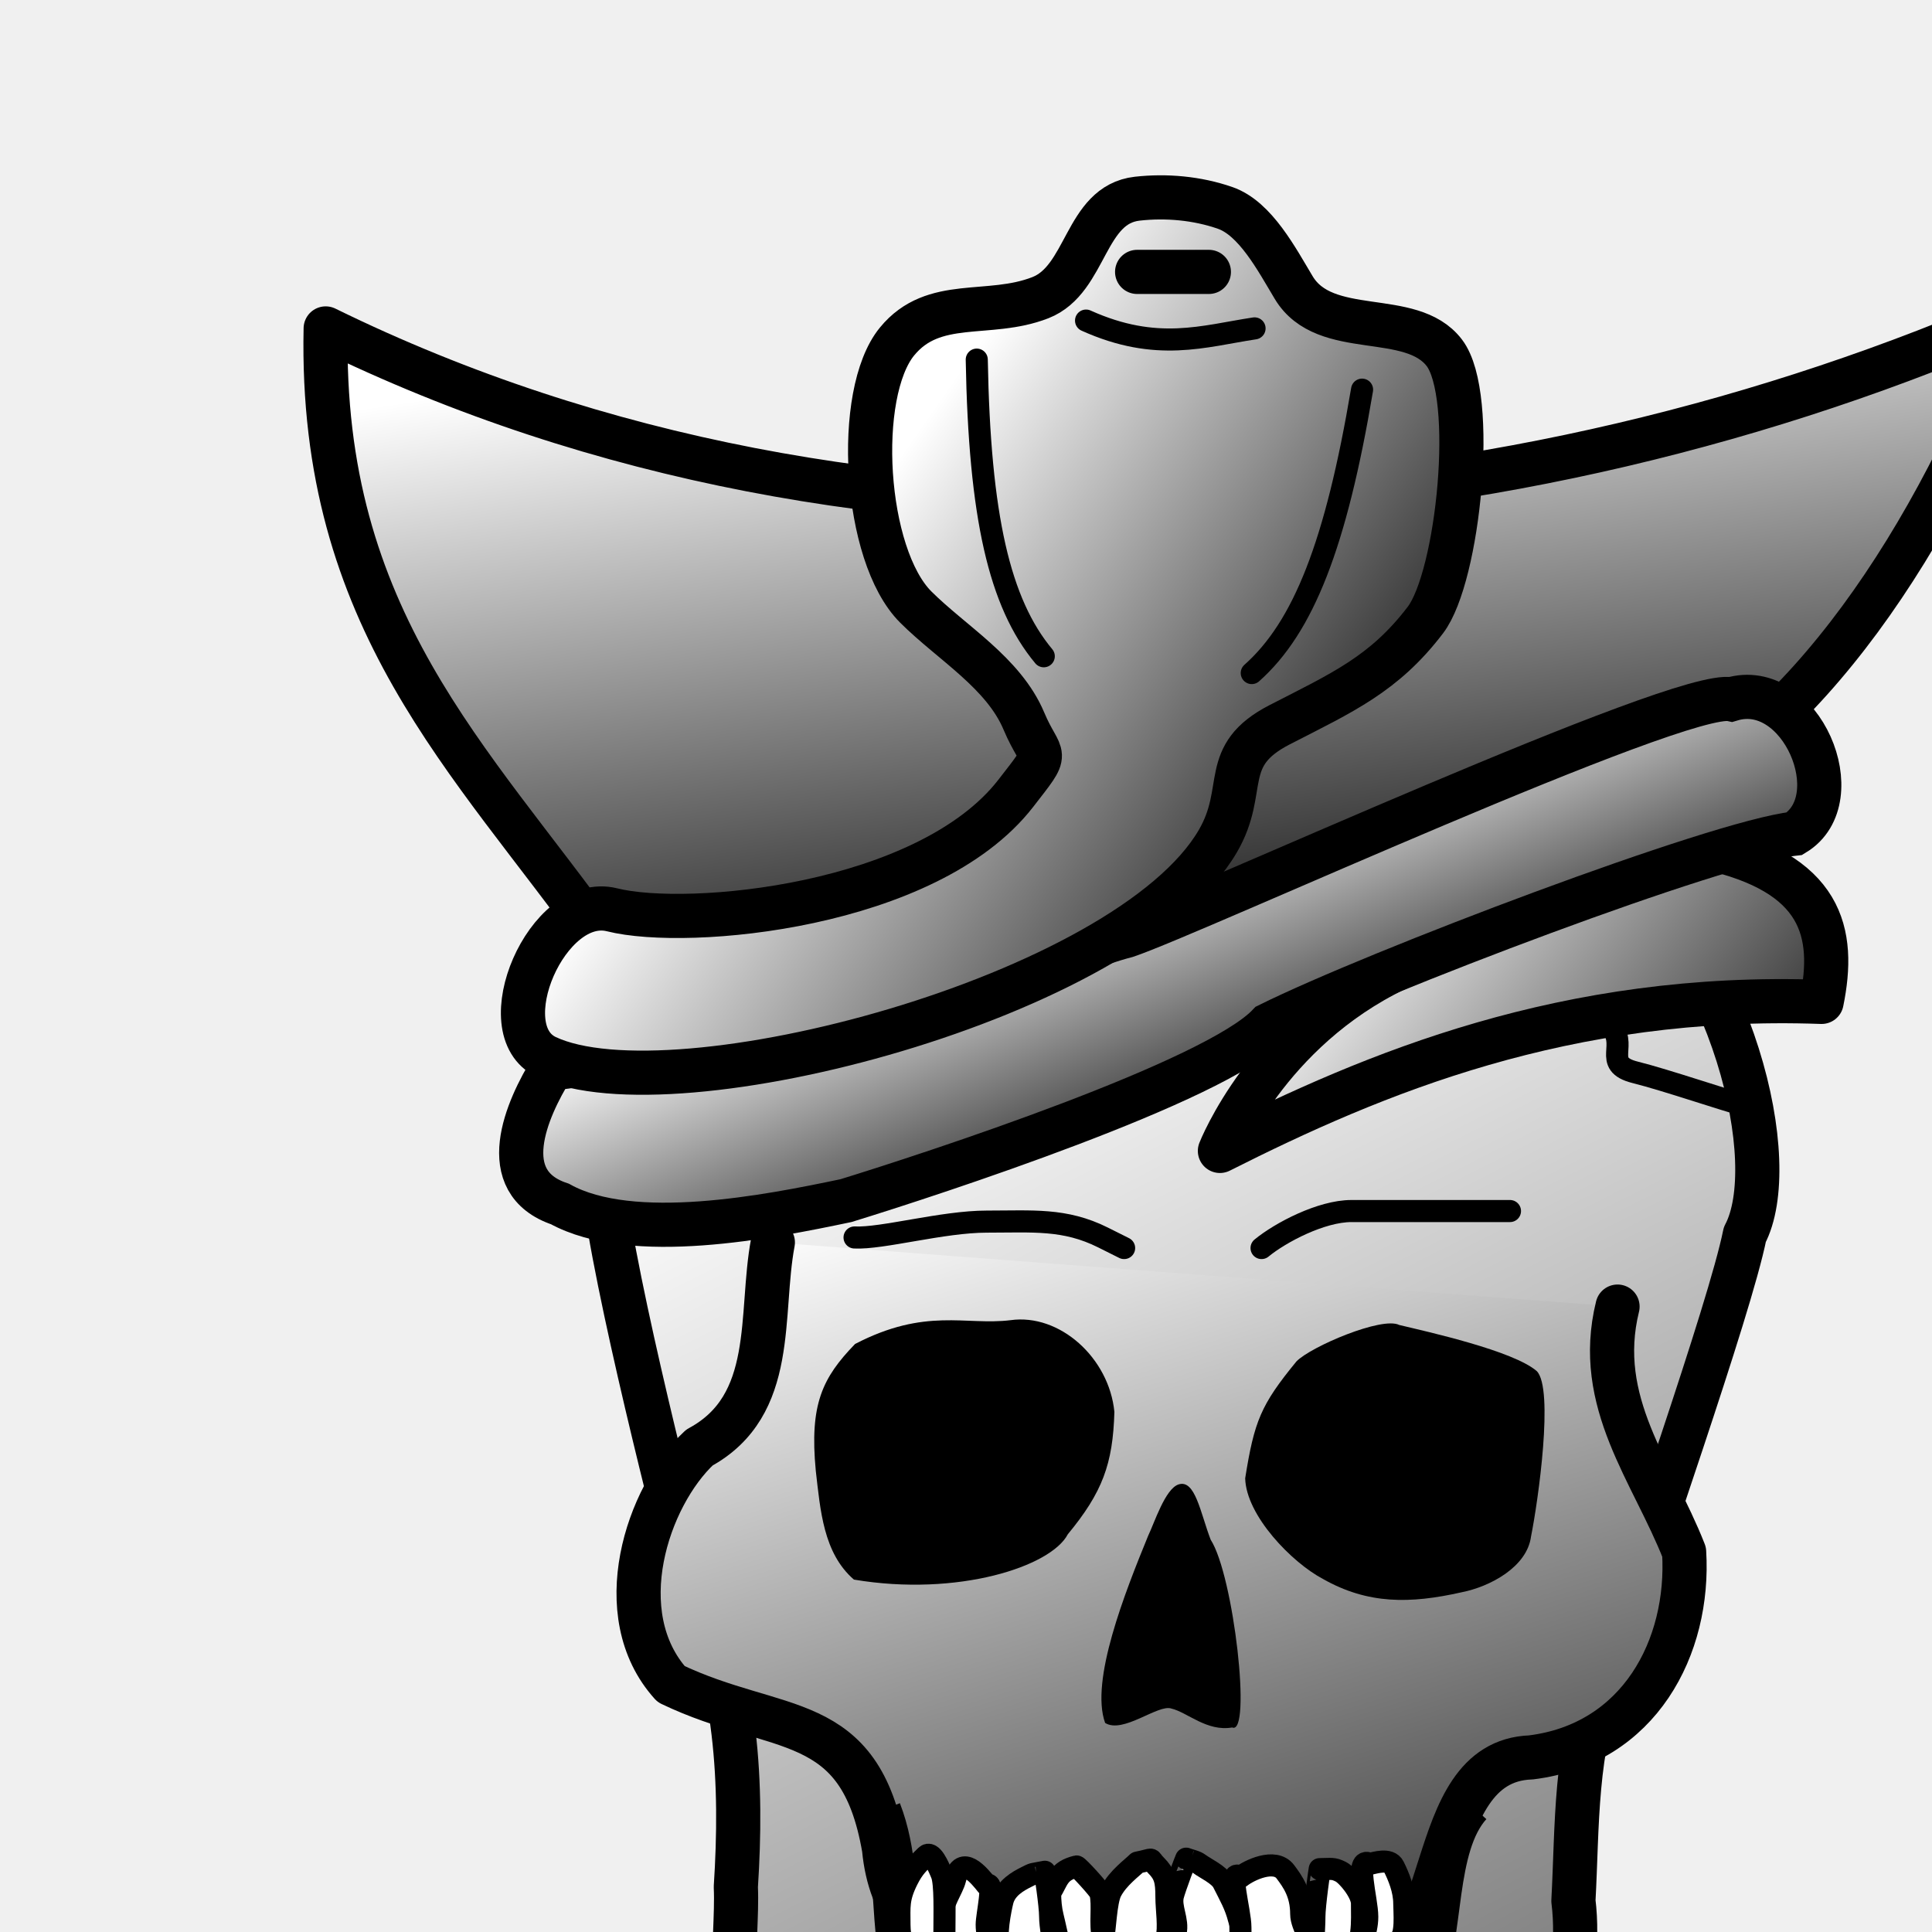
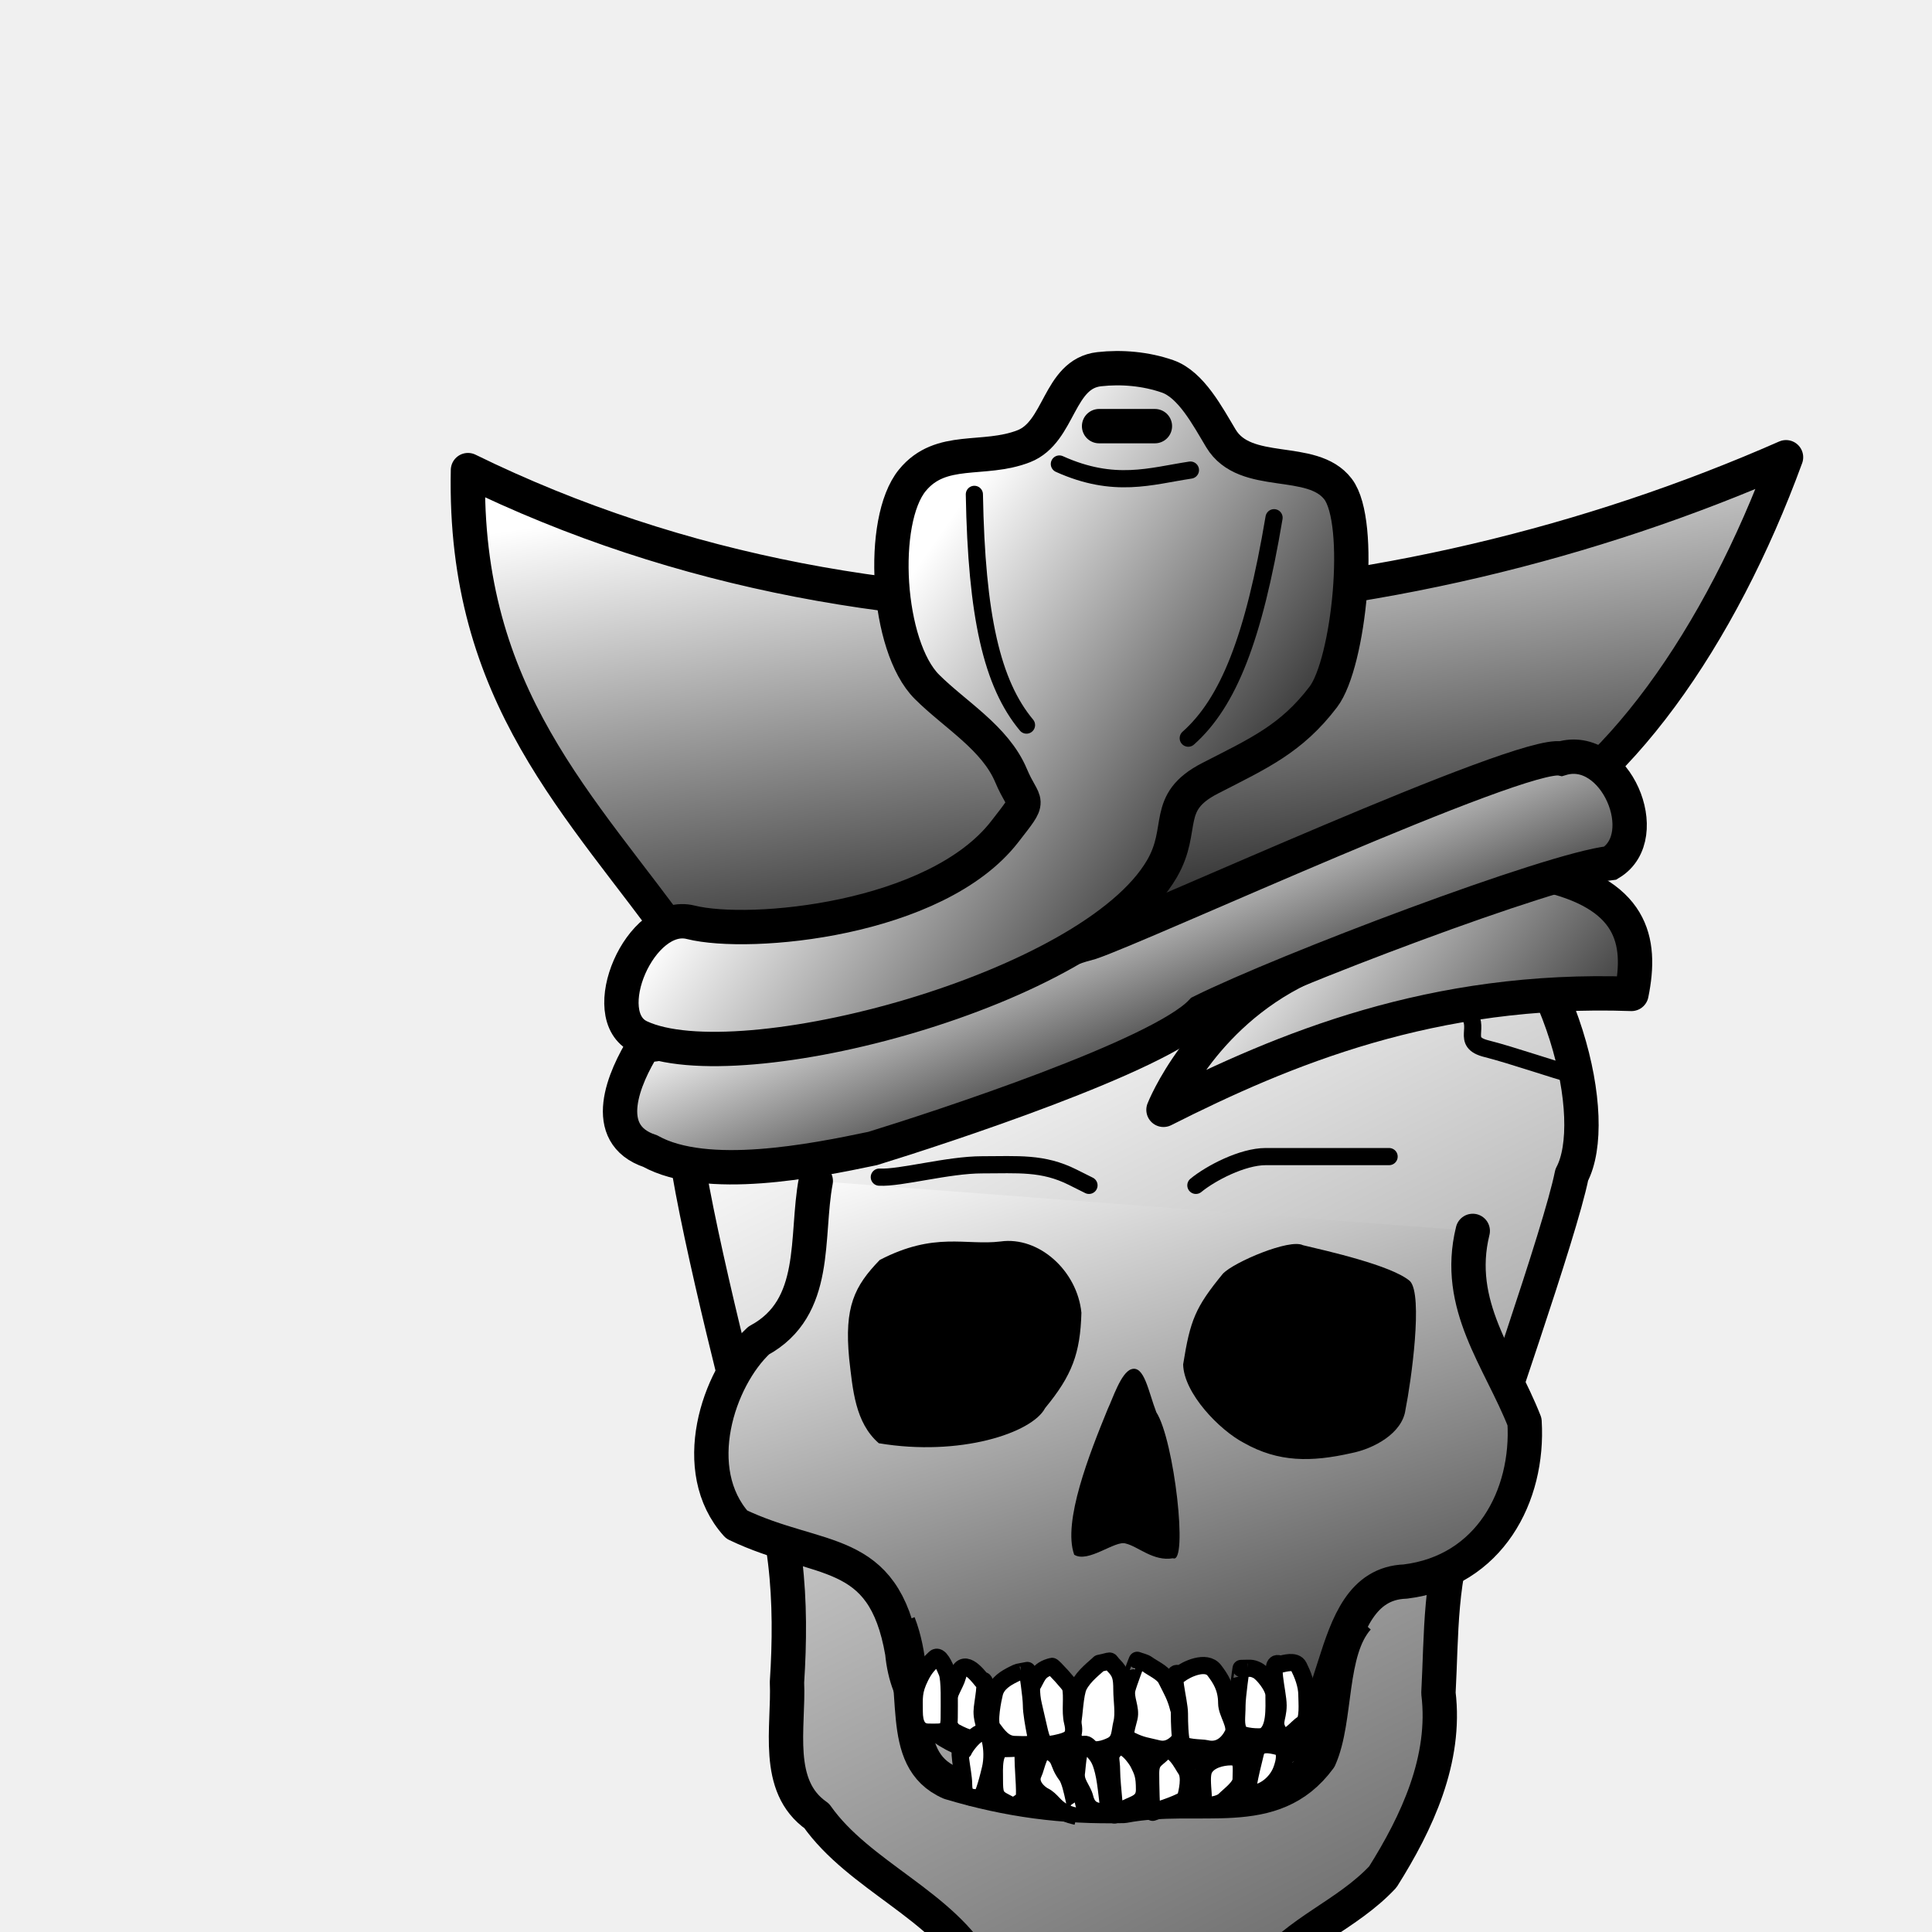
- <svg xmlns="http://www.w3.org/2000/svg" xmlns:xlink="http://www.w3.org/1999/xlink" viewBox="-0.0 -0.0 700.0 700.0" id="svg36220" version="1.0">
+ <svg xmlns="http://www.w3.org/2000/svg" xmlns:xlink="http://www.w3.org/1999/xlink" overflow="hidden" viewBox="-100 -100 900 900" id="svg36220" version="1.0">
  <defs id="defs36222">
    <linearGradient id="linearGradient5175">
      <stop style="stop-color:#ffffff;stop-opacity:1" offset="0" id="stop5177" />
      <stop style="stop-color:#000000;stop-opacity:1;" offset="1" id="stop5179" />
    </linearGradient>
    <linearGradient xlink:href="#linearGradient5175" id="linearGradient2365" x1="317.823" y1="251.519" x2="716.784" y2="1040.894" gradientUnits="userSpaceOnUse" gradientTransform="matrix(0.957555,0,0,0.957555,5.117738,135.2389)" />
    <linearGradient xlink:href="#linearGradient5175" id="linearGradient2373" x1="403.641" y1="286.734" x2="535.965" y2="715.779" gradientUnits="userSpaceOnUse" gradientTransform="matrix(0.957555,0,0,0.957555,5.117738,135.2389)" />
    <linearGradient xlink:href="#linearGradient5175" id="linearGradient2436" x1="494" y1="289" x2="659.672" y2="419" gradientUnits="userSpaceOnUse" gradientTransform="translate(12,8)" />
    <linearGradient xlink:href="#linearGradient5175" id="linearGradient2449" x1="281.482" y1="229.237" x2="481.762" y2="369.237" gradientUnits="userSpaceOnUse" />
    <linearGradient xlink:href="#linearGradient5175" id="linearGradient4581" x1="476.84" y1="271.289" x2="527.16" y2="393.893" gradientUnits="userSpaceOnUse" />
    <linearGradient xlink:href="#linearGradient5175" id="linearGradient5134" x1="399.945" y1="107.977" x2="440" y2="376.954" gradientUnits="userSpaceOnUse" />
  </defs>
  <g id="layer1">
    <path style="fill:url(#linearGradient2365);fill-opacity:1;fill-rule:evenodd;stroke:#000000;stroke-width:16;stroke-linecap:round;stroke-linejoin:round;stroke-miterlimit:4;stroke-dasharray:none;stroke-opacity:1" d="M 219.61,436.869 C 220.436,387.43 242.548,340.936 277.247,307.141 C 304.132,280.956 334.458,262.984 370.021,252.238 C 402.811,242.33 446.984,243.028 479.636,252.447 C 519.371,263.91 549.346,279.368 580.922,306.027 C 628.794,346.443 645.767,421.712 632.184,447.307 C 626.723,474.513 593.89,566.973 581.085,607.817 C 570.495,633.069 571.55,661.729 570.076,688.706 C 573.87,719.56 560.135,748.989 544.173,774.333 C 527.53,792.144 504.419,799.635 489.744,818.699 C 469.593,844.876 443.405,820.4 423.557,824.971 C 398.372,820.88 372.151,847.821 355.686,817.371 C 339.575,787.575 300.245,774.014 280.449,745.927 C 260.53,732.094 267.536,704.482 266.605,683.653 C 269.03,646.451 267.183,607.901 250.723,573.77 C 249.111,569.049 225.583,478.271 219.61,436.869 z " id="path1328" />
    <path style="fill:url(#linearGradient2373);fill-opacity:1;fill-rule:evenodd;stroke:#000000;stroke-width:16;stroke-linecap:round;stroke-linejoin:round;stroke-miterlimit:4;stroke-dasharray:none;stroke-opacity:1" d="M 280.018,450.151 C 275.098,476.254 281.71,509.193 253.426,524.468 C 234.446,542.111 220.338,584.861 243.149,610.172 C 281.903,628.722 311.553,619.12 320.305,669.809 C 324.539,715.14 369.742,717.923 395.662,715.334 C 424.112,715.797 464.12,716.993 491.185,715.067 C 528.549,713.689 514.093,638.147 554.68,636.742 C 593.941,631.928 612.277,596.756 610.191,562.308 C 598.716,533.079 577.505,508.157 586.064,473.405" id="path2239" />
    <path style="fill:#000000;fill-opacity:1;fill-rule:evenodd;stroke:none;stroke-width:16;stroke-linecap:round;stroke-linejoin:round;stroke-miterlimit:4;stroke-dasharray:none;stroke-opacity:1" d="M 469.74,493.253 C 456.786,509.046 454.462,514.907 451.154,535.586 C 451.466,549.109 468.115,566.195 479.367,572.103 C 495.544,581.266 510.835,581.14 529.533,576.919 C 539.802,574.913 553.275,567.784 554.724,556.692 C 557.345,543.639 563.036,503.213 556.821,496.798 C 548.323,489.409 517.415,482.559 506.947,480.057 C 500.738,476.904 474.939,487.911 469.74,493.253 z " id="path2206" />
    <path style="fill:#000000;fill-opacity:1;fill-rule:evenodd;stroke:none;stroke-width:16;stroke-linecap:round;stroke-linejoin:round;stroke-miterlimit:4;stroke-dasharray:none;stroke-opacity:1" d="M 309.81,486.947 C 297.974,499.177 293.261,508.776 295.577,532.918 C 297.234,547.16 298.302,562.718 309.387,572.317 C 347.066,578.647 380.8,567.573 386.88,555.909 C 399.41,540.72 403.235,530.455 403.764,511.548 C 401.85,491.998 383.972,475.82 366.104,478.328 C 349.788,480.315 335.427,473.636 309.81,486.947 z " id="path2204" />
    <path style="fill:#000000;fill-opacity:1;fill-rule:evenodd;stroke:none;stroke-width:16;stroke-linecap:round;stroke-linejoin:round;stroke-miterlimit:4;stroke-dasharray:none;stroke-opacity:1" d="M 426.995,537.845 C 422.156,539.439 418.275,551.741 416.028,556.369 C 407.581,577.004 394.9,608.977 400.407,624.252 C 406.92,628.328 419.608,617.355 424.419,619.042 C 430.219,620.408 437.266,627.483 446.438,625.895 C 453.606,628.985 447.008,570.791 438.655,557.876 C 434.931,548.186 433.056,535.848 426.995,537.845 z " id="path2228" />
    <path style="fill:none;fill-opacity:1;fill-rule:evenodd;stroke:#000000;stroke-width:16;stroke-linecap:butt;stroke-linejoin:round;stroke-miterlimit:4;stroke-dasharray:none;stroke-opacity:1" d="M 318.592,656.22 C 330.013,685.718 316.955,719.184 342.531,730.434 C 369.725,738.565 395.248,741.975 423.504,741.277 C 459.205,734.493 492.785,748.83 514.676,719.067 C 522.874,700.719 518.822,669.035 532.594,653.744" id="path2244" />
    <path style="fill:#ffffff;fill-opacity:1;fill-rule:evenodd;stroke:#000000;stroke-width:8;stroke-linecap:butt;stroke-linejoin:round;stroke-miterlimit:4;stroke-dasharray:none;stroke-opacity:1" d="M 412.079,674.844 C 410.456,676.539 404.974,680.436 402.503,685.377 C 400.658,689.068 400.43,699.417 399.631,702.613 C 397.928,709.425 400.531,711.681 405.376,714.104 C 409.779,716.305 414.733,714.692 417.824,713.146 C 422.142,710.987 421.544,706.883 422.612,702.613 C 423.725,698.159 422.612,691.878 422.612,687.292 C 422.612,681.418 422.068,679.087 418.782,675.801 C 416.018,673.037 418.745,673.511 412.079,674.844 z " id="path2275" />
    <path style="fill:#ffffff;fill-opacity:1;fill-rule:evenodd;stroke:#000000;stroke-width:8;stroke-linecap:butt;stroke-linejoin:round;stroke-miterlimit:4;stroke-dasharray:none;stroke-opacity:1" d="M 429.772,673.43 C 429.716,673.374 425.664,684.115 424.984,686.835 C 423.918,691.099 427.054,695.79 425.941,700.241 C 424.374,706.512 423.171,708.91 426.899,710.774 C 431.827,713.238 434.443,713.378 439.347,714.604 C 445.217,716.072 448.861,711.495 450.838,708.859 C 453.313,705.558 449.493,697.734 448.923,695.453 C 447.622,690.251 445.623,686.938 443.177,682.048 C 441.777,679.246 436.731,676.973 434.559,675.345 C 433.184,674.313 431.367,674.068 429.772,673.43 z " id="path2277" />
    <path style="fill:#ffffff;fill-opacity:1;fill-rule:evenodd;stroke:#000000;stroke-width:8;stroke-linecap:butt;stroke-linejoin:round;stroke-miterlimit:4;stroke-dasharray:none;stroke-opacity:1" d="M 449.424,680.088 C 444.572,676.449 449.424,692.217 449.424,698.282 C 449.424,702.856 449.6,708.562 450.381,711.688 C 451.077,714.47 459.892,714.065 461.872,714.56 C 467.979,716.087 472.126,712.246 474.32,707.857 C 476.343,703.811 471.447,698.01 471.447,693.494 C 471.447,686.023 468.399,681.77 465.702,678.173 C 461.887,673.086 452.456,677.662 449.424,680.088 z " id="path2279" />
    <path style="fill:#ffffff;fill-opacity:1;fill-rule:evenodd;stroke:#000000;stroke-width:8;stroke-linecap:butt;stroke-linejoin:round;stroke-miterlimit:4;stroke-dasharray:none;stroke-opacity:1" d="M 478.15,677.216 C 478.129,677.187 476.235,690.234 476.235,694.452 C 476.235,699.989 475.357,703.229 477.193,706.9 C 478.265,709.045 487.314,709.5 488.683,708.815 C 494.229,706.042 493.471,695.685 493.471,689.664 C 493.471,685.694 488.07,679.303 485.811,678.173 C 482.948,676.742 482.444,677.216 478.15,677.216 z " id="path2281" />
    <path style="fill:#ffffff;fill-opacity:1;fill-rule:evenodd;stroke:#000000;stroke-width:8;stroke-linecap:butt;stroke-linejoin:round;stroke-miterlimit:4;stroke-dasharray:none;stroke-opacity:1" d="M 496.344,675.3 C 490.627,672.442 495.386,688.06 495.386,694.452 C 495.386,700.832 492.356,702.54 496.344,707.857 C 499.299,711.797 504.318,704.349 506.877,703.069 C 509.691,701.663 508.792,692.674 508.792,689.664 C 508.792,684.725 506.723,679.78 504.962,676.258 C 503.441,673.217 498.254,674.918 496.344,675.3 z " id="path2283" />
    <path style="fill:#ffffff;fill-opacity:1;fill-rule:evenodd;stroke:#000000;stroke-width:8;stroke-linecap:butt;stroke-linejoin:round;stroke-miterlimit:4;stroke-dasharray:none;stroke-opacity:1" d="M 378.564,678.173 C 378.587,678.128 380.48,690.161 380.48,694.452 C 380.48,697.633 381.579,703.777 382.395,707.857 C 383.598,713.873 377.522,712.645 372.819,712.645 C 367.644,712.645 364.83,708.376 362.286,704.985 C 360.297,702.333 362.559,691.444 363.244,688.706 C 364.414,684.026 368.952,681.543 371.862,680.088 C 374.78,678.629 373.349,679.216 378.564,678.173 z " id="path2287" />
    <path style="fill:#ffffff;fill-opacity:1;fill-rule:evenodd;stroke:#000000;stroke-width:8;stroke-linecap:butt;stroke-linejoin:round;stroke-miterlimit:4;stroke-dasharray:none;stroke-opacity:1" d="M 357.498,682.961 C 360.475,681.473 357.498,693.663 357.498,697.324 C 357.498,702.951 359.975,703.861 357.498,708.815 C 355.513,712.785 345.847,707.298 345.05,706.9 C 341.187,704.968 341.22,698.894 341.22,694.452 C 341.22,689.745 345.18,684.355 346.008,681.046 C 348.387,671.529 354.906,679.72 357.498,682.961 z " id="path2289" />
    <path style="fill:#ffffff;fill-opacity:1;fill-rule:evenodd;stroke:#000000;stroke-width:8;stroke-linecap:butt;stroke-linejoin:round;stroke-miterlimit:4;stroke-dasharray:none;stroke-opacity:1" d="M 380.48,685.833 C 383.414,681.147 383.304,677.946 390.055,676.258 C 390.509,676.145 398.408,684.773 398.673,685.833 C 399.797,690.328 398.378,697.102 399.631,702.112 C 401.306,708.814 398.771,710.466 393.885,711.688 C 387.096,713.385 385.863,713.114 384.31,706.9 C 383.362,703.109 382.141,697.267 381.437,694.452 C 380.742,691.669 380.48,688.785 380.48,685.833 z " id="path2291" />
    <path style="fill:#ffffff;fill-opacity:1;fill-rule:evenodd;stroke:#000000;stroke-width:8;stroke-linecap:butt;stroke-linejoin:round;stroke-miterlimit:4;stroke-dasharray:none;stroke-opacity:1" d="M 341.22,679.131 C 342.549,682.576 342.177,693.422 342.177,700.197 C 342.177,707.62 339.153,706.9 332.602,706.9 C 327.37,706.9 325.899,702.633 325.899,697.324 C 325.899,690.878 325.357,687.875 328.772,681.046 C 331.043,676.504 332.911,674.991 335.474,672.428 C 337.555,670.347 340.127,676.398 341.22,679.131 z " id="path2295" />
    <path style="fill:#ffffff;fill-opacity:1;fill-rule:evenodd;stroke:#000000;stroke-width:8;stroke-linecap:butt;stroke-linejoin:round;stroke-miterlimit:4;stroke-dasharray:none;stroke-opacity:1" d="M 348.88,715.518 C 345.269,711.907 348.88,725.732 348.88,730.839 C 348.88,736.65 350.749,737.542 356.541,737.542 C 358.193,737.542 360.862,726.001 361.328,724.136 C 362.461,719.605 362.202,714.225 361.328,710.73 C 358.89,700.975 349.927,712.902 348.88,715.518 z " id="path2299" />
    <path style="fill:#ffffff;fill-opacity:1;fill-rule:evenodd;stroke:#000000;stroke-width:8;stroke-linecap:butt;stroke-linejoin:round;stroke-miterlimit:4;stroke-dasharray:none;stroke-opacity:1" d="M 416.867,744.244 C 416.042,740.946 415.501,731.122 413.994,725.093 C 412.559,719.352 411.437,717.748 407.291,713.603 C 402.165,708.477 401.814,723.753 401.546,725.093 C 400.5,730.321 404.268,733.111 405.376,737.542 C 406.734,742.972 409.936,744.244 416.867,744.244 z " id="path2301" />
    <path style="fill:#ffffff;fill-opacity:1;fill-rule:evenodd;stroke:#000000;stroke-width:8;stroke-linecap:butt;stroke-linejoin:round;stroke-miterlimit:4;stroke-dasharray:none;stroke-opacity:1" d="M 418.782,744.244 C 420.332,750.445 417.824,731.485 417.824,725.093 C 417.824,718.96 416.132,718.167 419.739,714.56 C 423.596,710.704 429.514,719.746 430.272,721.263 C 432.358,725.433 433.145,727.195 433.145,733.711 C 433.145,739.614 428.697,740.244 424.527,742.329 C 418.905,745.14 436.682,740.664 418.782,744.244 z " id="path2303" />
    <path style="fill:#ffffff;fill-opacity:1;fill-rule:evenodd;stroke:#000000;stroke-width:8;stroke-linecap:butt;stroke-linejoin:round;stroke-miterlimit:4;stroke-dasharray:none;stroke-opacity:1" d="M 436.975,744.244 C 436.187,744.639 436.018,730.116 436.018,726.051 C 436.018,720.066 438.401,719.838 441.763,716.475 C 446.169,712.07 451.247,722.736 452.296,724.136 C 454.853,727.544 452.904,735.111 452.296,737.542 C 451.822,739.439 439.304,743.313 436.975,744.244 z " id="path2305" />
    <path style="fill:#ffffff;fill-opacity:1;fill-rule:evenodd;stroke:#000000;stroke-width:8;stroke-linecap:butt;stroke-linejoin:round;stroke-miterlimit:4;stroke-dasharray:none;stroke-opacity:1" d="M 402.503,742.329 C 401.18,747.621 400.031,731.372 396.758,727.008 C 392.191,720.919 394.865,718.88 388.14,715.518 C 384.29,713.593 382.707,723.512 381.437,726.051 C 378.865,731.196 384.176,735.56 386.225,736.584 C 390.019,738.481 390.966,741.827 395.8,744.244 C 398.031,745.36 399.07,745.541 401.546,746.159" id="path2307" />
    <path style="fill:#ffffff;fill-opacity:1;fill-rule:evenodd;stroke:#000000;stroke-width:8;stroke-linecap:butt;stroke-linejoin:round;stroke-miterlimit:4;stroke-dasharray:none;stroke-opacity:1" d="M 376.649,738.499 C 378.086,739.218 376.649,724.234 376.649,720.306 C 376.649,712.854 375.987,714.56 368.031,714.56 C 362.533,714.56 363.244,723.865 363.244,728.923 C 363.244,735.606 363.565,737.223 368.031,739.457 C 372.091,741.486 371.562,742.314 376.649,738.499 z " id="path2309" />
    <path style="fill:#ffffff;fill-opacity:1;fill-rule:evenodd;stroke:#000000;stroke-width:8;stroke-linecap:butt;stroke-linejoin:round;stroke-miterlimit:4;stroke-dasharray:none;stroke-opacity:1" d="M 458.042,741.372 C 463.251,743.977 458.309,729.345 460.914,724.136 C 463.063,719.838 469.206,718.39 473.362,718.39 C 479.426,718.39 478.15,723.54 478.15,728.923 C 478.15,732.4 472.882,736.107 470.49,738.499 C 467.997,740.991 461.958,741.372 458.042,741.372 z " id="path2311" />
    <path style="fill:#ffffff;fill-opacity:1;fill-rule:evenodd;stroke:#000000;stroke-width:8;stroke-linecap:butt;stroke-linejoin:round;stroke-miterlimit:4;stroke-dasharray:none;stroke-opacity:1" d="M 481.98,735.626 C 479.723,737.884 482.389,726.331 484.853,716.475 C 486.146,711.304 491.914,712.734 495.386,713.603 C 500.772,714.949 497.404,723.93 496.344,726.051 C 493.618,731.503 488.085,735.626 481.98,735.626 z " id="path2313" />
    <path style="fill:none;fill-opacity:0.75;fill-rule:evenodd;stroke:#000000;stroke-width:8;stroke-linecap:round;stroke-linejoin:round;stroke-miterlimit:4;stroke-dasharray:none;stroke-opacity:1" d="M 426.112,269.186 C 424.306,274.152 428.82,274.73 428.82,282.728 C 428.82,286.377 414.654,303.147 416.633,307.104 C 419.483,312.805 427.234,317.705 428.82,319.291 C 429.9,320.371 403.954,315.926 400.382,327.417 C 397.324,337.256 386.692,318.661 376.896,321.11 C 370.189,322.787 357.414,346.192 351.632,349.084 C 343.244,353.277 335.049,338.691 332.673,348.194 C 331.008,354.854 331.496,359.673 329.965,365.798 C 327.186,376.912 334.405,361.657 316.423,364.654 C 308.225,366.02 306.943,361.236 306.943,379.55 C 306.943,379.984 290.172,388.092 287.985,391.738 C 283.743,398.807 282.232,401.034 279.86,410.525 C 276.761,422.919 256.62,415.822 250.236,422.205" id="path2353" />
    <path style="fill:none;fill-opacity:0.75;fill-rule:evenodd;stroke:#000000;stroke-width:8;stroke-linecap:round;stroke-linejoin:round;stroke-miterlimit:4;stroke-dasharray:none;stroke-opacity:1" d="M 425.903,330.301 C 431.771,324.433 437.639,318.565 443.507,312.697 C 449.376,306.829 431.771,324.433 425.903,330.301 C 419.584,336.621 439.499,318.492 444.862,311.343 C 452.444,301.232 467.354,314.348 470.591,320.822 C 474.516,328.672 480.524,335.175 484.133,333.01 C 489.51,329.783 498.175,327.593 504.446,327.593 C 517.478,327.593 523.433,338.484 528.821,349.26 C 532.698,357.013 542.758,343.843 553.197,343.843 C 563.895,343.843 569.13,349.174 566.739,358.739 C 565.703,362.88 580.007,367.945 582.989,370.927 C 590.59,378.528 580.059,385.429 592.468,388.531 C 603.876,391.383 625.339,398.781 632.417,400.55" id="path2357" />
    <path style="fill:none;fill-opacity:0.75;fill-rule:evenodd;stroke:#000000;stroke-width:8;stroke-linecap:round;stroke-linejoin:round;stroke-miterlimit:4;stroke-dasharray:none;stroke-opacity:1" d="M 309.62,448.36 C 319.552,448.866 341.59,442.614 357.498,442.614 C 374.166,442.614 385.762,441.425 399.631,448.36 C 402.218,449.653 404.806,450.948 407.291,452.19" id="path2375" />
    <path style="fill:none;fill-opacity:0.75;fill-rule:evenodd;stroke:#000000;stroke-width:8;stroke-linecap:round;stroke-linejoin:round;stroke-miterlimit:4;stroke-dasharray:none;stroke-opacity:1" d="M 457.084,452.19 C 463.968,446.535 478.732,438.784 489.641,438.784 C 501.764,438.784 511.868,438.784 524.113,438.784 C 531.773,438.784 539.434,438.784 547.094,438.784" id="path2377" />
    <path style="fill:url(#linearGradient2436);fill-opacity:1;fill-rule:evenodd;stroke:#000000;stroke-width:16;stroke-linecap:round;stroke-linejoin:round;stroke-miterlimit:4;stroke-dasharray:none;stroke-opacity:1" d="M 618,307 C 618,307 553,328.5 506,351 C 459,373.5 442,417 442,417 C 497.881,388.803 567.363,359.692 660,363 C 665.103,337.966 660.497,316.168 618,307 z " id="path2428" />
    <path style="fill:url(#linearGradient5134);fill-opacity:1.0;fill-rule:evenodd;stroke:#000000;stroke-width:16;stroke-linecap:round;stroke-linejoin:round;stroke-opacity:1;stroke-miterlimit:4;stroke-dasharray:none" d="M 218,341 C 170.779,274.91 115.752,224.665 118,119 C 315.851,216.007 551.345,192.58 732,113 C 701.438,196.577 652.184,267.208 598,291 C 460.331,395.281 340.568,376.167 218,341 z " id="path4253" />
    <path style="fill:url(#linearGradient4581);fill-opacity:1.0;fill-rule:evenodd;stroke:#000000;stroke-width:16;stroke-linecap:butt;stroke-linejoin:miter;stroke-opacity:1;stroke-miterlimit:4;stroke-dasharray:none" d="M 200,387 C 190.68,402.023 179.145,428.296 202.868,436.223 C 229.138,450.719 278.666,440.862 306.521,435.007 C 337.627,425.438 440.474,391.821 459.716,371.325 C 498.587,352.042 622.179,305.144 650.199,302.045 C 670.943,289.455 652.485,245.805 627.228,253.371 C 609.028,249.505 432.504,330.83 408.169,339.041 C 388.284,344.071 308.436,375.992 284.874,375.048 C 263.904,374.852 207.796,387.013 200,387 z " id="path3697" />
    <path style="fill:url(#linearGradient2449);fill-opacity:1.0;fill-rule:evenodd;stroke:#000000;stroke-width:16;stroke-linecap:butt;stroke-linejoin:miter;stroke-opacity:1;stroke-miterlimit:4;stroke-dasharray:none" d="M 441.262,304.74 C 452.252,285.863 441.631,273.887 463.698,262.559 C 486.458,250.877 501.558,244.204 516.449,224.65 C 528.46,208.877 535.124,143.324 523.312,127.836 C 511.179,111.928 480.123,123.156 468.737,104.198 C 462.563,93.918 454.841,79.134 443.889,75.325 C 433.721,71.788 422.493,70.814 412.058,71.986 C 392.887,74.138 393.878,101.236 376.938,107.859 C 358.149,115.204 338.321,107.478 325.012,123.73 C 309.586,142.567 312.903,201.091 331.801,219.946 C 344.837,232.952 363.597,243.734 370.974,261.259 C 377.309,276.311 381.052,270.668 368.021,287.456 C 336.059,328.634 249.344,336.557 221.772,329.641 C 198.315,323.756 177.128,373.201 198,383 C 244.052,404.621 408.355,361.265 441.262,304.74 z " id="path2438" />
    <path style="fill:none;fill-opacity:0.75;fill-rule:evenodd;stroke:#000000;stroke-width:16;stroke-linecap:round;stroke-linejoin:round;stroke-miterlimit:4;stroke-dasharray:none;stroke-opacity:1" d="M 412,98.515 L 438,98.515" id="path2457" />
    <path style="fill:none;fill-opacity:0.75;fill-rule:evenodd;stroke:#000000;stroke-width:8;stroke-linecap:round;stroke-linejoin:round;stroke-miterlimit:4;stroke-dasharray:none;stroke-opacity:1" d="M 353.897,130.295 C 354.911,187.157 362.127,218.514 378.181,237.775" id="path2535" />
    <path id="path2537" d="M 493.504,141.178 C 484.06,197.26 472.269,227.198 453.534,243.863" style="fill:none;fill-opacity:0.75;fill-rule:evenodd;stroke:#000000;stroke-width:8;stroke-linecap:round;stroke-linejoin:round;stroke-miterlimit:4;stroke-dasharray:none;stroke-opacity:1" />
    <path id="path2539" d="M 393.495,116.153 C 419.155,127.715 436.064,121.773 454.548,118.982" style="fill:none;fill-opacity:0.75;fill-rule:evenodd;stroke:#000000;stroke-width:8;stroke-linecap:round;stroke-linejoin:round;stroke-miterlimit:4;stroke-dasharray:none;stroke-opacity:1" />
  </g>
</svg>
